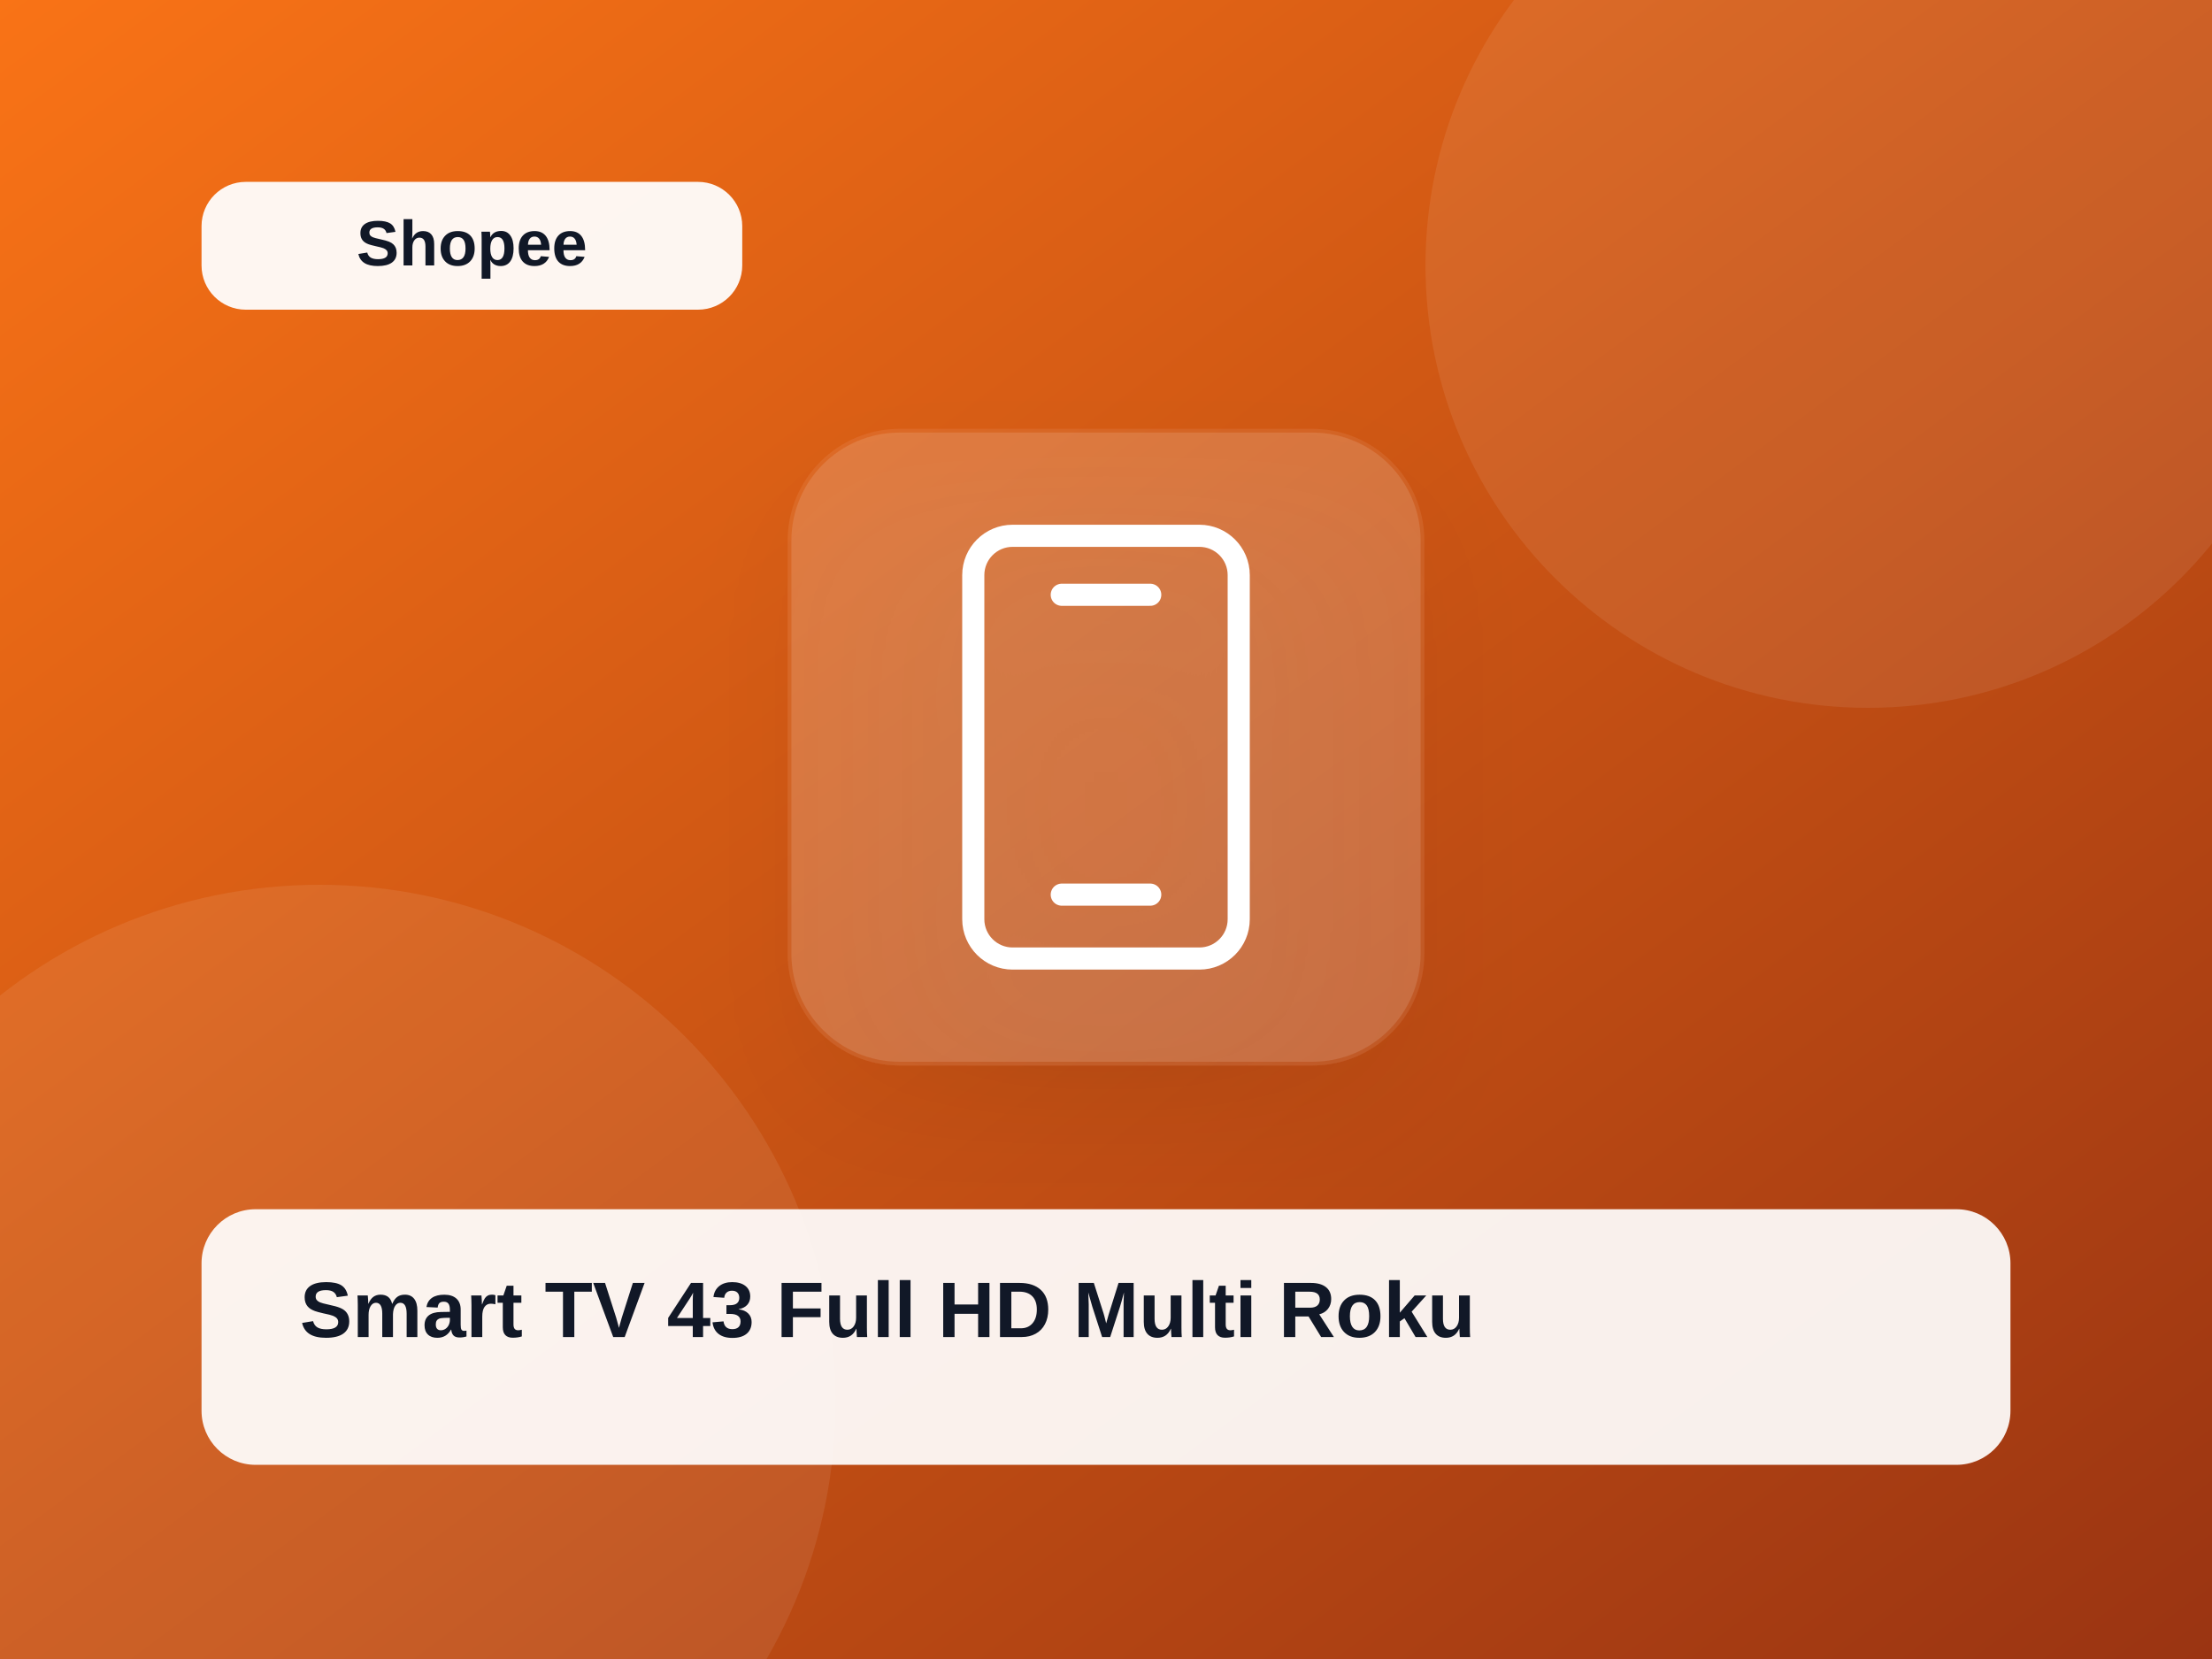
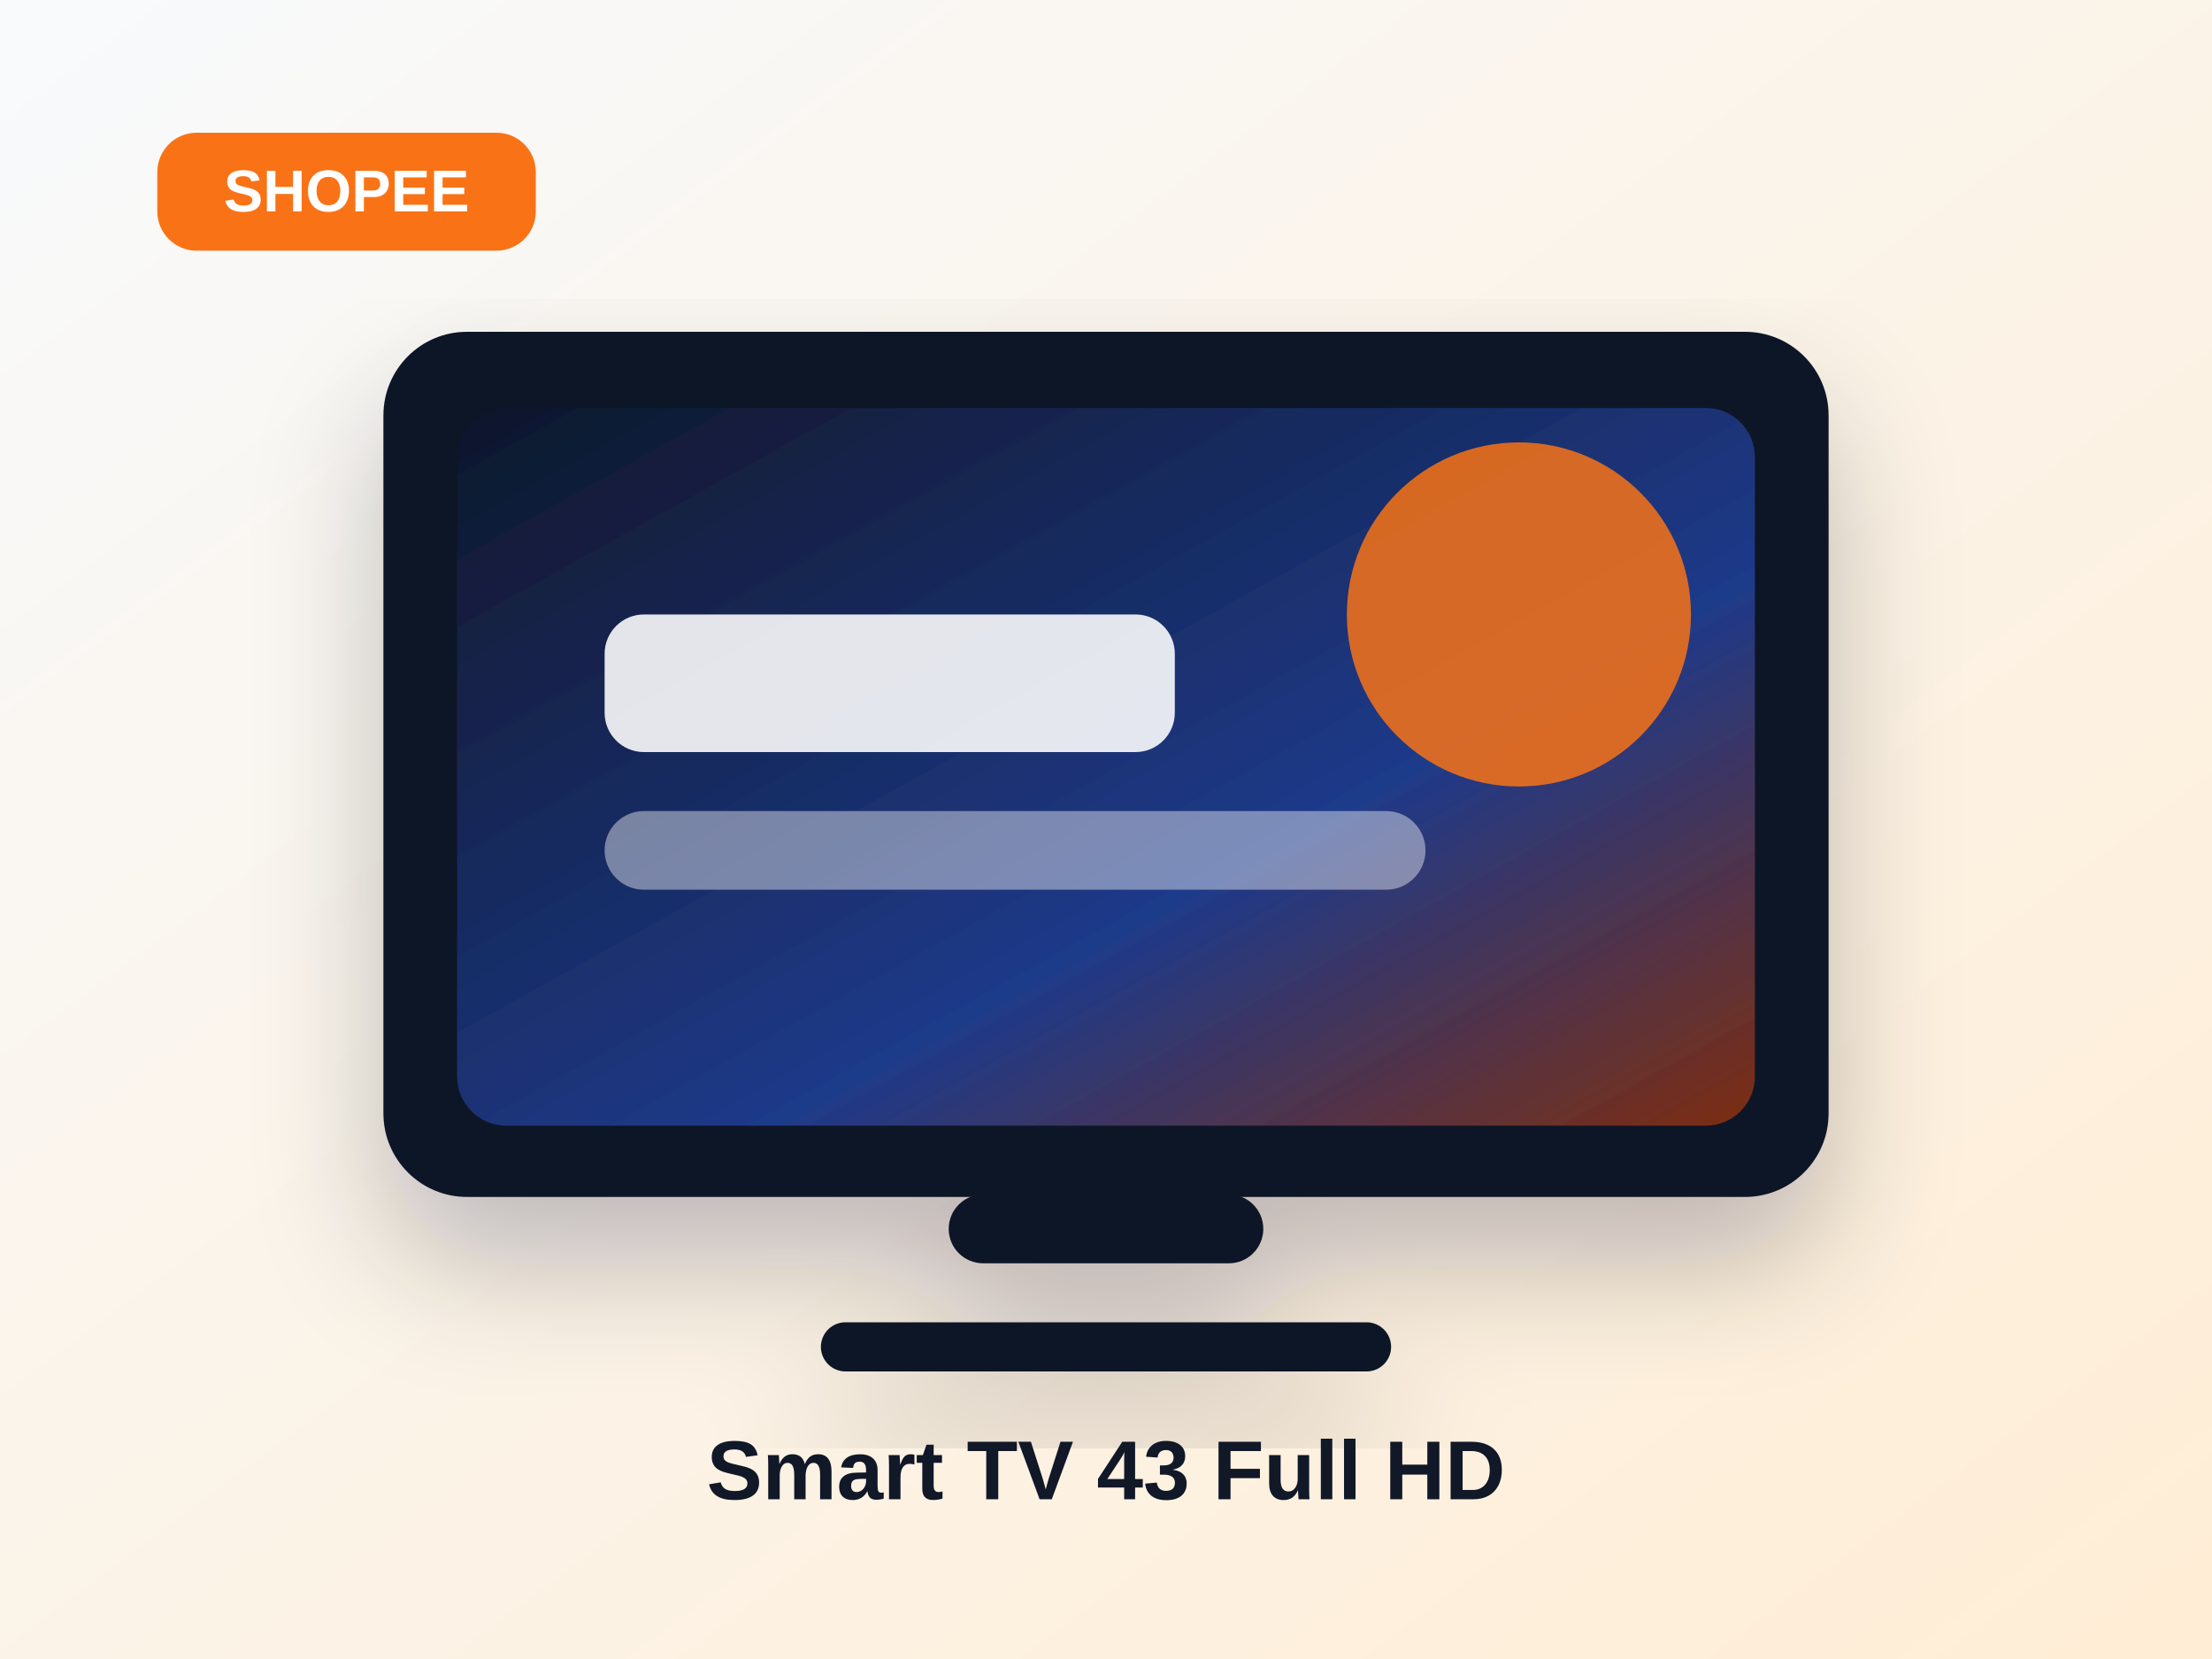
<svg xmlns="http://www.w3.org/2000/svg" width="900" height="675" viewBox="0 0 900 675" role="img" aria-label="Smart TV 43 Full HD Multi Roku">
  <defs>
-     <linearGradient id="g" x1="0" x2="1" y1="0" y2="1">
-       <stop stop-color="#f97316" />
-       <stop offset="1" stop-color="#9a3412" />
+     <linearGradient id="bg" x1="0" x2="1" y1="0" y2="1">
+       <stop stop-color="#f8fafc" />
+       <stop offset="1" stop-color="#ffedd5" />
    </linearGradient>
-     <filter id="s" x="-20%" y="-20%" width="140%" height="140%">
-       <feDropShadow dx="0" dy="24" stdDeviation="24" flood-color="#000" flood-opacity=".24" />
+     <linearGradient id="screen" x1="0" x2="1" y1="0" y2="1">
+       <stop stop-color="#0f172a" />
+       <stop offset=".62" stop-color="#1e3a8a" />
+       <stop offset="1" stop-color="#7c2d12" />
+     </linearGradient>
+     <filter id="shadow">
+       <feDropShadow dx="0" dy="28" stdDeviation="26" flood-color="#111827" flood-opacity=".24" />
    </filter>
  </defs>
-   <rect width="900" height="675" fill="url(#g)" />
-   <circle cx="760" cy="108" r="180" fill="#fff" opacity=".08" />
-   <circle cx="130" cy="570" r="210" fill="#fff" opacity=".08" />
-   <rect x="82" y="74" width="220" height="52" rx="18" fill="#fff" opacity=".94" />
-   <text x="192" y="108" text-anchor="middle" font-family="Arial, Helvetica, sans-serif" font-size="26" font-weight="800" fill="#111827">Shopee</text>
-   <g transform="translate(322 176)" filter="url(#s)">
-     <rect width="256" height="256" rx="44" fill="#fff" opacity=".18" stroke="#fff" stroke-opacity=".38" stroke-width="3" />
-     <g transform="translate(0 0)">
-       <rect fill="none" stroke="white" stroke-width="9" stroke-linecap="round" stroke-linejoin="round" x="74" y="42" width="108" height="172" rx="16" />
-       <path fill="none" stroke="white" stroke-width="9" stroke-linecap="round" stroke-linejoin="round" d="M110 66h36M110 188h36" />
-     </g>
+   <rect width="900" height="675" fill="url(#bg)" />
+   <rect x="64" y="54" width="154" height="48" rx="16" fill="#f97316" />
+   <text x="141" y="86" text-anchor="middle" font-family="Arial, Helvetica, sans-serif" font-size="24" font-weight="900" fill="#fff">SHOPEE</text>
+   <g filter="url(#shadow)">
+     <rect x="156" y="135" width="588" height="352" rx="34" fill="#111827" />
+     <rect x="186" y="166" width="528" height="292" rx="20" fill="url(#screen)" />
+     <circle cx="618" cy="250" r="70" fill="#f97316" opacity=".84" />
+     <rect x="246" y="250" width="232" height="56" rx="16" fill="#fff" opacity=".88" />
+     <rect x="246" y="330" width="334" height="32" rx="16" fill="#fff" opacity=".42" />
+     <rect x="386" y="486" width="128" height="28" rx="14" fill="#111827" />
+     <path d="M344 548h212" stroke="#111827" stroke-width="20" stroke-linecap="round" />
  </g>
-   <rect x="82" y="492" width="736" height="104" rx="22" fill="#fff" opacity=".92" />
-   <text x="122" y="544" font-family="Arial, Helvetica, sans-serif" font-size="32" font-weight="800" fill="#111827">Smart TV 43 Full HD Multi Roku</text>
+   <text x="450" y="610" text-anchor="middle" font-family="Arial, Helvetica, sans-serif" font-size="34" font-weight="900" fill="#111827">Smart TV 43 Full HD</text>
</svg>
